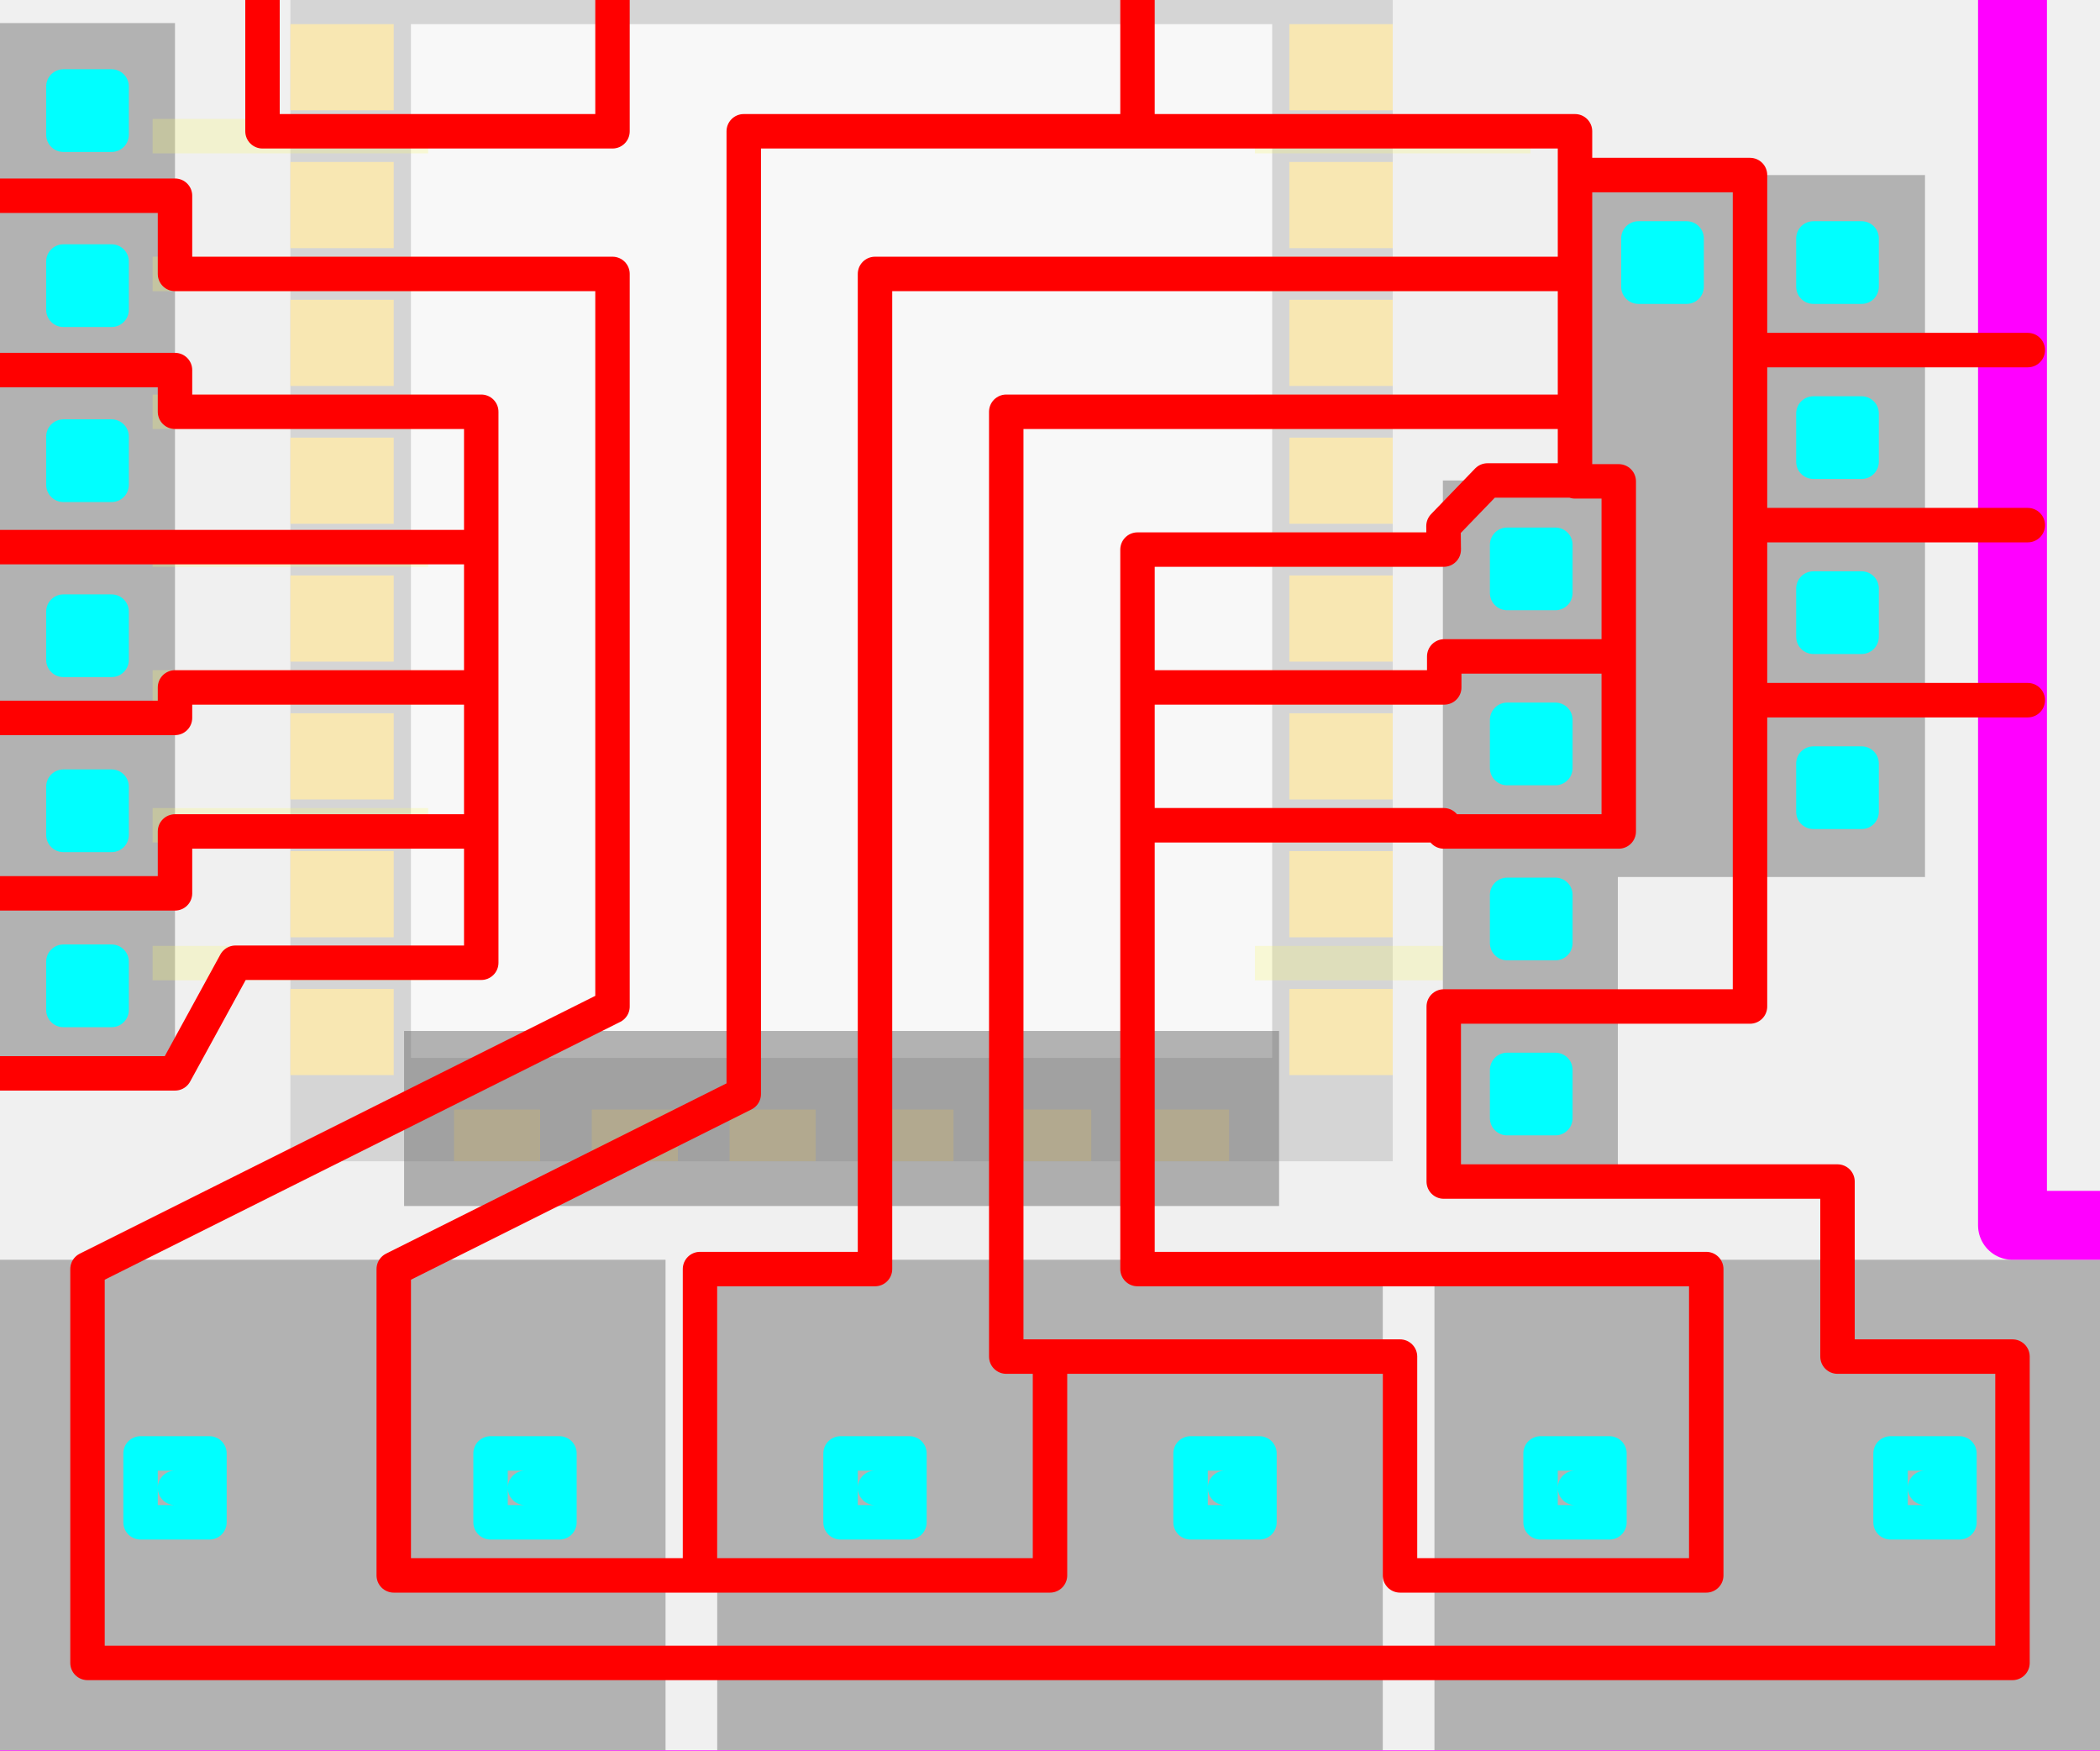
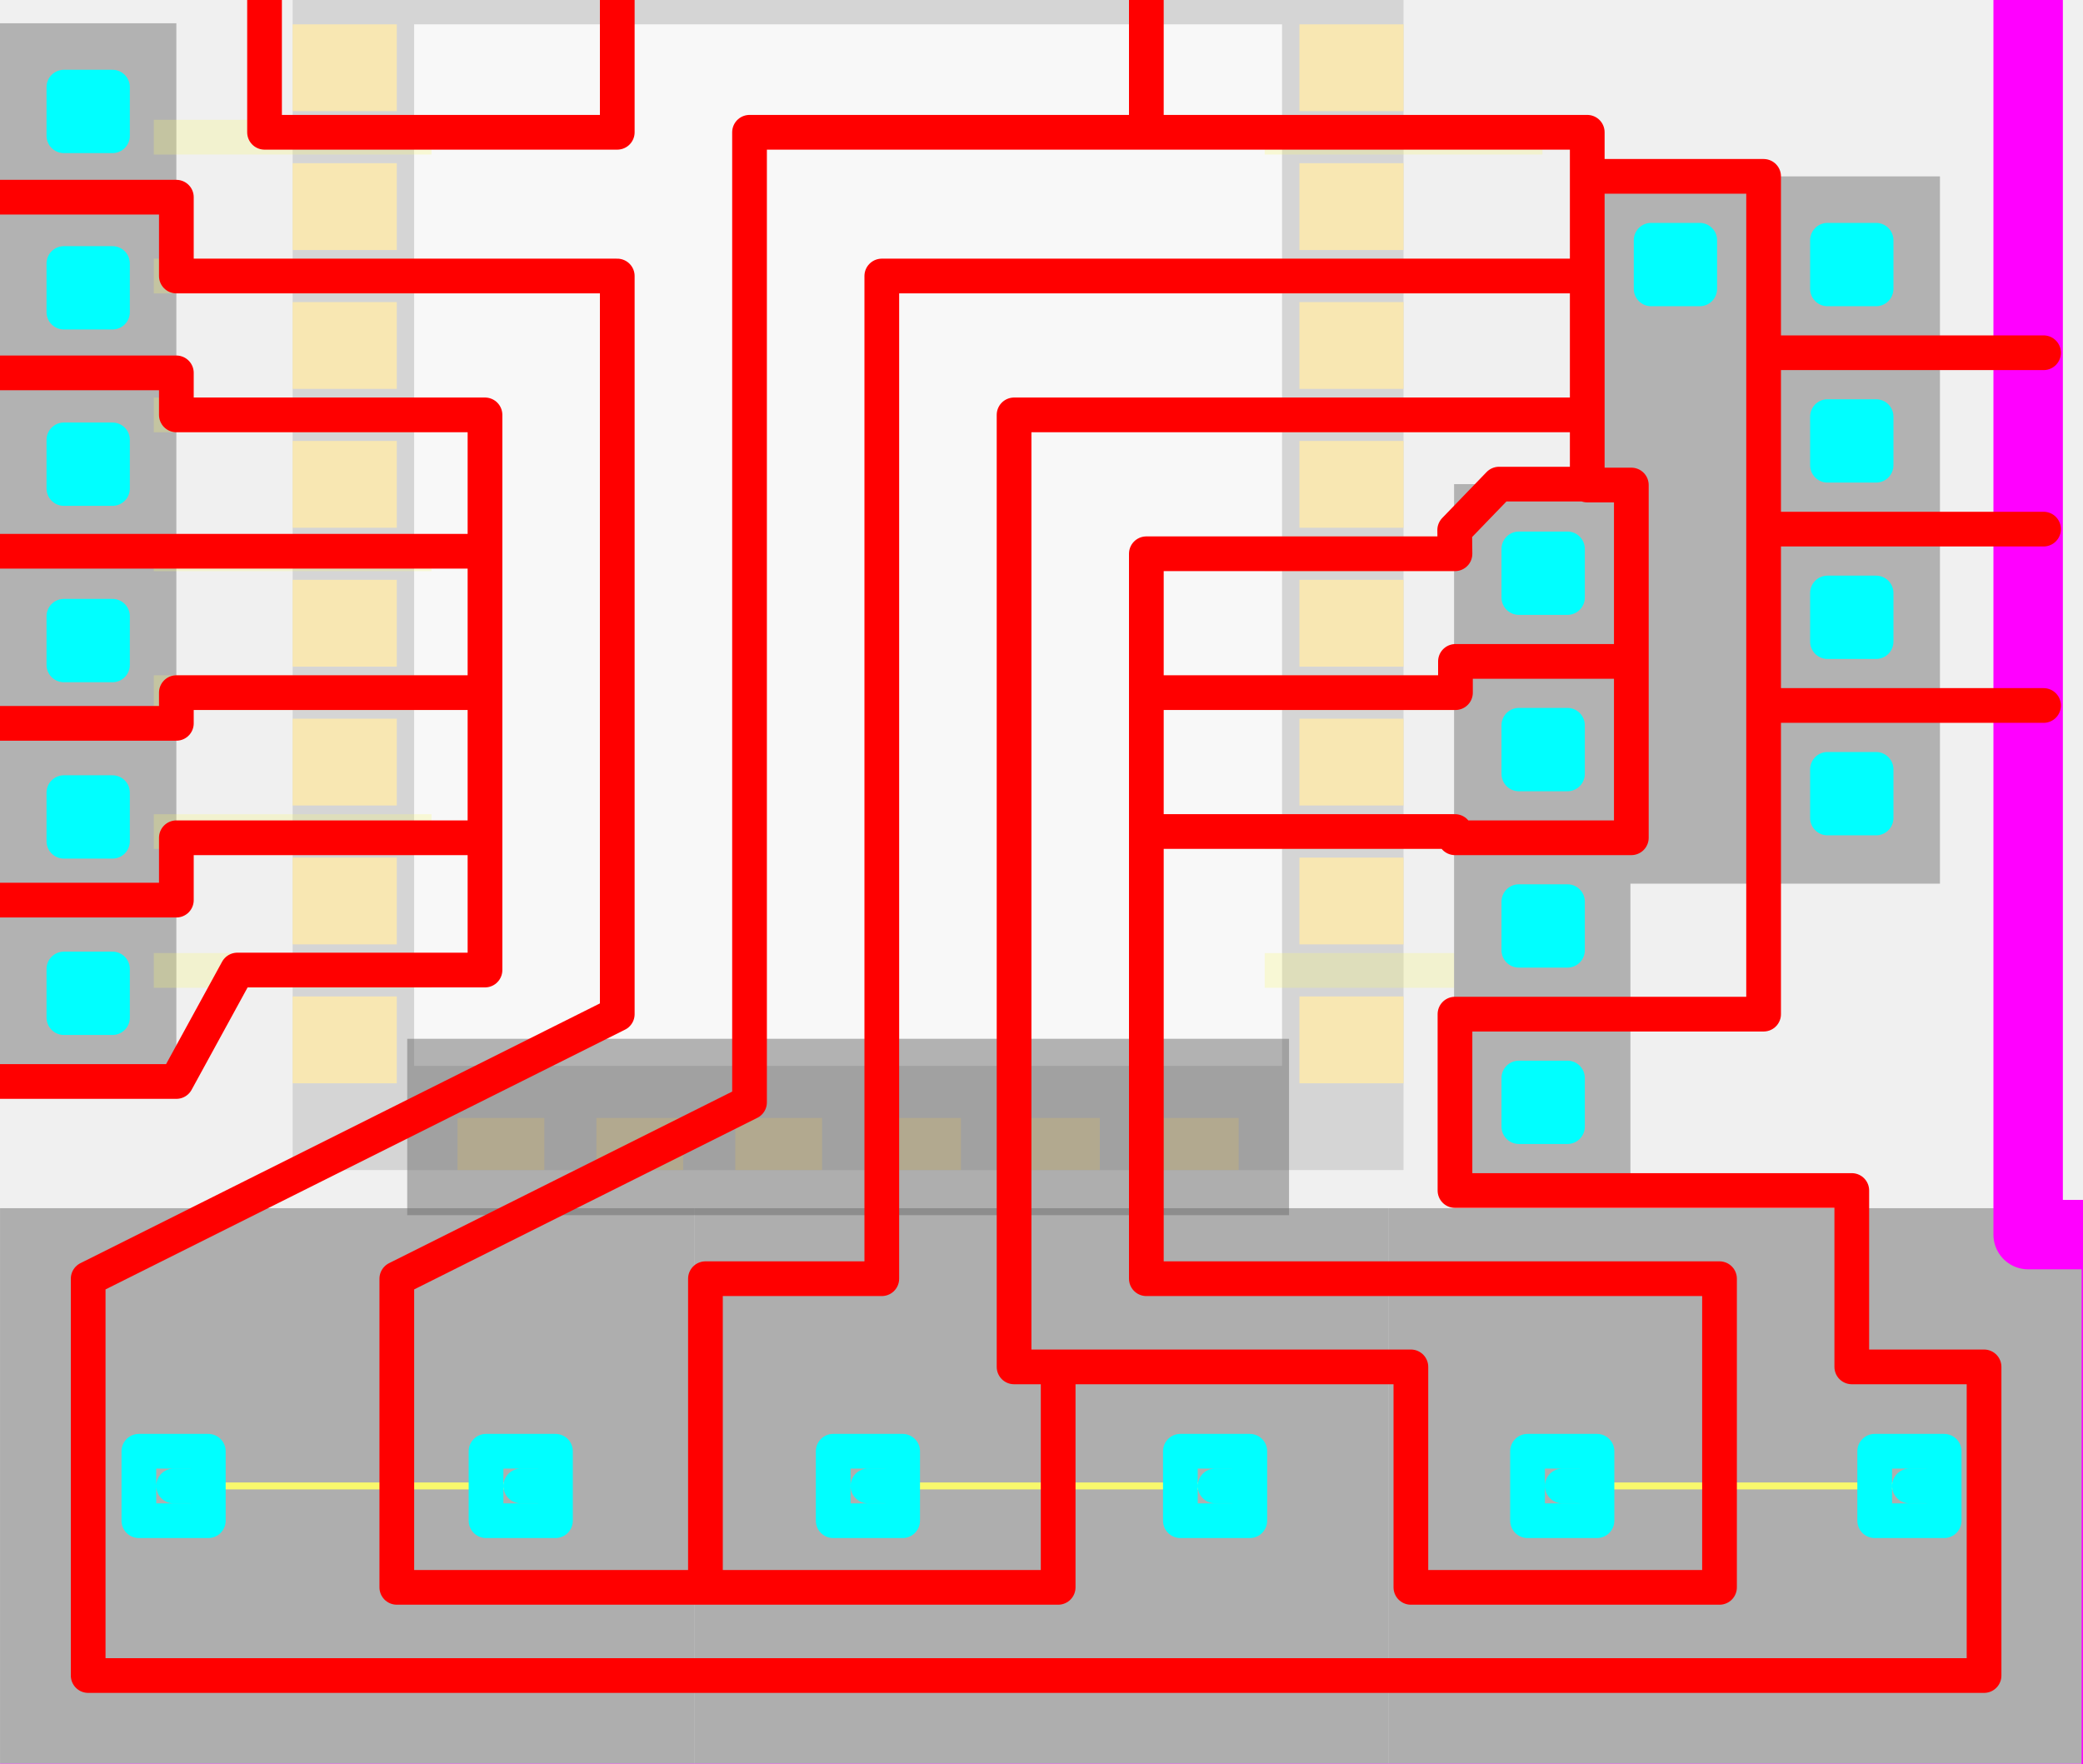
- <svg xmlns="http://www.w3.org/2000/svg" width="1.2in" height="1in" viewBox="0 0 30.48 25.4" version="1.1" id="svg926">
+ <svg xmlns="http://www.w3.org/2000/svg" width="30mm" height="25.4mm" viewBox="0 0 30 25.4" version="1.1" id="svg926">
  <defs id="defs920" />
  <g id="layer6" style="display:inline;opacity:0.548" transform="translate(-1.81,1.854988)">
-     <rect style="display:inline;opacity:1;fill:#808080;fill-opacity:1;fill-rule:evenodd;stroke:none;stroke-width:0.1;stroke-linecap:round;stroke-linejoin:bevel;stroke-miterlimit:4;stroke-dasharray:none;stroke-dashoffset:0;stroke-opacity:1" id="rect1431" width="7.12" height="9.66" x="-23.545" y="22.63" transform="rotate(-90)" />
    <rect style="display:inline;opacity:1;fill:#808080;fill-opacity:1;fill-rule:evenodd;stroke:none;stroke-width:0.1;stroke-linecap:round;stroke-linejoin:bevel;stroke-miterlimit:4;stroke-dasharray:none;stroke-dashoffset:0;stroke-opacity:1" id="rect1436" width="2.54" height="15.24" x="1.81" y="-1.52" />
    <g id="g951" transform="translate(-9.910001,3.039959)">
      <g id="layer1-93" transform="translate(-6.006411,-101.1035)">
        <rect style="opacity:1;fill:#c0c0c0;fill-opacity:1;fill-rule:evenodd;stroke:none;stroke-width:0.117;stroke-linecap:round;stroke-linejoin:round;stroke-miterlimit:4;stroke-dasharray:none;stroke-dashoffset:0;stroke-opacity:1" id="rect817" width="16" height="24" x="21.941" y="89.059" />
        <rect style="opacity:1;fill:#ffffff;fill-opacity:1;fill-rule:evenodd;stroke:none;stroke-width:0.102;stroke-linecap:round;stroke-linejoin:round;stroke-miterlimit:4;stroke-dasharray:none;stroke-dashoffset:0;stroke-opacity:1" id="rect819" width="12.5" height="15" x="23.691" y="96.559" />
        <rect style="opacity:1;fill:#808080;fill-opacity:1;fill-rule:evenodd;stroke:none;stroke-width:0.1;stroke-linecap:round;stroke-linejoin:round;stroke-miterlimit:4;stroke-dasharray:none;stroke-dashoffset:0;stroke-opacity:1" id="rect821" width="16" height="5" x="21.941" y="89.059" />
        <text xml:space="preserve" style="font-style:normal;font-variant:normal;font-weight:normal;font-stretch:normal;font-size:4.233px;line-height:125%;font-family:Raleway;-inkscape-font-specification:'Raleway, Normal';font-variant-ligatures:normal;font-variant-caps:normal;font-variant-numeric:normal;font-feature-settings:normal;text-align:start;letter-spacing:0px;word-spacing:0px;writing-mode:lr-tb;text-anchor:start;fill:#000000;fill-opacity:1;stroke:none;stroke-width:0.265px;stroke-linecap:butt;stroke-linejoin:miter;stroke-opacity:1" x="21.964" y="93.01" id="text825">
          <tspan id="tspan823" x="21.964" y="93.01" style="stroke-width:0.265px">ESP-12F</tspan>
        </text>
        <g id="g953" transform="translate(-2,-1.4530335e-6)">
          <rect transform="scale(1,-1)" y="-111.809" x="23.941" height="1.25" width="1.5" id="rect830" style="opacity:1;fill:#ffe080;fill-opacity:1;fill-rule:evenodd;stroke:none;stroke-width:0.062;stroke-linecap:round;stroke-linejoin:round;stroke-miterlimit:4;stroke-dasharray:none;stroke-dashoffset:0;stroke-opacity:1" />
          <rect style="opacity:1;fill:#ffe080;fill-opacity:1;fill-rule:evenodd;stroke:none;stroke-width:0.062;stroke-linecap:round;stroke-linejoin:round;stroke-miterlimit:4;stroke-dasharray:none;stroke-dashoffset:0;stroke-opacity:1" id="rect832" width="1.5" height="1.25" x="23.941" y="-109.809" transform="scale(1,-1)" />
          <rect style="opacity:1;fill:#ffe080;fill-opacity:1;fill-rule:evenodd;stroke:none;stroke-width:0.062;stroke-linecap:round;stroke-linejoin:round;stroke-miterlimit:4;stroke-dasharray:none;stroke-dashoffset:0;stroke-opacity:1" id="rect834" width="1.5" height="1.25" x="23.941" y="-107.809" transform="scale(1,-1)" />
          <rect transform="scale(1,-1)" y="-105.809" x="23.941" height="1.25" width="1.5" id="rect836" style="opacity:1;fill:#ffe080;fill-opacity:1;fill-rule:evenodd;stroke:none;stroke-width:0.062;stroke-linecap:round;stroke-linejoin:round;stroke-miterlimit:4;stroke-dasharray:none;stroke-dashoffset:0;stroke-opacity:1" />
          <rect style="opacity:1;fill:#ffe080;fill-opacity:1;fill-rule:evenodd;stroke:none;stroke-width:0.062;stroke-linecap:round;stroke-linejoin:round;stroke-miterlimit:4;stroke-dasharray:none;stroke-dashoffset:0;stroke-opacity:1" id="rect838" width="1.5" height="1.25" x="23.941" y="-103.809" transform="scale(1,-1)" />
          <rect transform="scale(1,-1)" y="-101.809" x="23.941" height="1.25" width="1.5" id="rect840" style="opacity:1;fill:#ffe080;fill-opacity:1;fill-rule:evenodd;stroke:none;stroke-width:0.062;stroke-linecap:round;stroke-linejoin:round;stroke-miterlimit:4;stroke-dasharray:none;stroke-dashoffset:0;stroke-opacity:1" />
          <rect transform="scale(1,-1)" y="-99.809" x="23.941" height="1.25" width="1.5" id="rect842" style="opacity:1;fill:#ffe080;fill-opacity:1;fill-rule:evenodd;stroke:none;stroke-width:0.062;stroke-linecap:round;stroke-linejoin:round;stroke-miterlimit:4;stroke-dasharray:none;stroke-dashoffset:0;stroke-opacity:1" />
          <rect style="opacity:1;fill:#ffe080;fill-opacity:1;fill-rule:evenodd;stroke:none;stroke-width:0.062;stroke-linecap:round;stroke-linejoin:round;stroke-miterlimit:4;stroke-dasharray:none;stroke-dashoffset:0;stroke-opacity:1" id="rect844" width="1.5" height="1.25" x="23.941" y="-97.809" transform="scale(1,-1)" />
        </g>
        <g id="g963" transform="translate(-2,-1.4530335e-6)">
          <rect style="opacity:1;fill:#ffe080;fill-opacity:1;fill-rule:evenodd;stroke:none;stroke-width:0.062;stroke-linecap:round;stroke-linejoin:round;stroke-miterlimit:4;stroke-dasharray:none;stroke-dashoffset:0;stroke-opacity:1" id="rect846" width="1.5" height="1.25" x="38.441" y="-111.809" transform="scale(1,-1)" />
          <rect transform="scale(1,-1)" y="-109.809" x="38.441" height="1.25" width="1.5" id="rect848" style="opacity:1;fill:#ffe080;fill-opacity:1;fill-rule:evenodd;stroke:none;stroke-width:0.062;stroke-linecap:round;stroke-linejoin:round;stroke-miterlimit:4;stroke-dasharray:none;stroke-dashoffset:0;stroke-opacity:1" />
          <rect transform="scale(1,-1)" y="-107.809" x="38.441" height="1.25" width="1.5" id="rect850" style="opacity:1;fill:#ffe080;fill-opacity:1;fill-rule:evenodd;stroke:none;stroke-width:0.062;stroke-linecap:round;stroke-linejoin:round;stroke-miterlimit:4;stroke-dasharray:none;stroke-dashoffset:0;stroke-opacity:1" />
          <rect style="opacity:1;fill:#ffe080;fill-opacity:1;fill-rule:evenodd;stroke:none;stroke-width:0.062;stroke-linecap:round;stroke-linejoin:round;stroke-miterlimit:4;stroke-dasharray:none;stroke-dashoffset:0;stroke-opacity:1" id="rect852" width="1.5" height="1.25" x="38.441" y="-105.809" transform="scale(1,-1)" />
          <rect transform="scale(1,-1)" y="-103.809" x="38.441" height="1.25" width="1.5" id="rect854" style="opacity:1;fill:#ffe080;fill-opacity:1;fill-rule:evenodd;stroke:none;stroke-width:0.062;stroke-linecap:round;stroke-linejoin:round;stroke-miterlimit:4;stroke-dasharray:none;stroke-dashoffset:0;stroke-opacity:1" />
          <rect style="opacity:1;fill:#ffe080;fill-opacity:1;fill-rule:evenodd;stroke:none;stroke-width:0.062;stroke-linecap:round;stroke-linejoin:round;stroke-miterlimit:4;stroke-dasharray:none;stroke-dashoffset:0;stroke-opacity:1" id="rect856" width="1.5" height="1.25" x="38.441" y="-101.809" transform="scale(1,-1)" />
          <rect style="opacity:1;fill:#ffe080;fill-opacity:1;fill-rule:evenodd;stroke:none;stroke-width:0.062;stroke-linecap:round;stroke-linejoin:round;stroke-miterlimit:4;stroke-dasharray:none;stroke-dashoffset:0;stroke-opacity:1" id="rect858" width="1.5" height="1.25" x="38.441" y="-99.809" transform="scale(1,-1)" />
          <rect transform="scale(1,-1)" y="-97.809" x="38.441" height="1.25" width="1.5" id="rect860" style="opacity:1;fill:#ffe080;fill-opacity:1;fill-rule:evenodd;stroke:none;stroke-width:0.062;stroke-linecap:round;stroke-linejoin:round;stroke-miterlimit:4;stroke-dasharray:none;stroke-dashoffset:0;stroke-opacity:1" />
        </g>
        <rect style="opacity:1;fill:#8080ff;fill-opacity:1;fill-rule:evenodd;stroke:none;stroke-width:0.1;stroke-linecap:round;stroke-linejoin:round;stroke-miterlimit:4;stroke-dasharray:none;stroke-dashoffset:0;stroke-opacity:1" id="rect862" width="2" height="1" x="34.941" y="95.059" />
        <g id="g997" transform="translate(-2,-1.4530335e-6)">
          <rect transform="scale(1,-1)" y="-113.059" x="26.316" height="0.75" width="1.25" id="rect869" style="opacity:1;fill:#ffe080;fill-opacity:1;fill-rule:evenodd;stroke:none;stroke-width:0.062;stroke-linecap:round;stroke-linejoin:round;stroke-miterlimit:4;stroke-dasharray:none;stroke-dashoffset:0;stroke-opacity:1" />
          <rect style="opacity:1;fill:#ffe080;fill-opacity:1;fill-rule:evenodd;stroke:none;stroke-width:0.062;stroke-linecap:round;stroke-linejoin:round;stroke-miterlimit:4;stroke-dasharray:none;stroke-dashoffset:0;stroke-opacity:1" id="rect871" width="1.25" height="0.75" x="28.316" y="-113.059" transform="scale(1,-1)" />
          <rect transform="scale(1,-1)" y="-113.059" x="30.316" height="0.75" width="1.25" id="rect873" style="opacity:1;fill:#ffe080;fill-opacity:1;fill-rule:evenodd;stroke:none;stroke-width:0.062;stroke-linecap:round;stroke-linejoin:round;stroke-miterlimit:4;stroke-dasharray:none;stroke-dashoffset:0;stroke-opacity:1" />
          <rect style="opacity:1;fill:#ffe080;fill-opacity:1;fill-rule:evenodd;stroke:none;stroke-width:0.062;stroke-linecap:round;stroke-linejoin:round;stroke-miterlimit:4;stroke-dasharray:none;stroke-dashoffset:0;stroke-opacity:1" id="rect875" width="1.25" height="0.75" x="32.316" y="-113.059" transform="scale(1,-1)" />
          <rect transform="scale(1,-1)" y="-113.059" x="34.316" height="0.75" width="1.25" id="rect877" style="opacity:1;fill:#ffe080;fill-opacity:1;fill-rule:evenodd;stroke:none;stroke-width:0.062;stroke-linecap:round;stroke-linejoin:round;stroke-miterlimit:4;stroke-dasharray:none;stroke-dashoffset:0;stroke-opacity:1" />
          <rect style="opacity:1;fill:#ffe080;fill-opacity:1;fill-rule:evenodd;stroke:none;stroke-width:0.062;stroke-linecap:round;stroke-linejoin:round;stroke-miterlimit:4;stroke-dasharray:none;stroke-dashoffset:0;stroke-opacity:1" id="rect879" width="1.25" height="0.75" x="36.316" y="-113.059" transform="scale(1,-1)" />
        </g>
        <g id="g1225">
          <path id="path871" d="m 19.941,98.184 h 2.75 1.25" style="opacity:1;fill:none;fill-opacity:1;fill-rule:evenodd;stroke:#ffff00;stroke-width:0.5;stroke-linecap:butt;stroke-linejoin:round;stroke-miterlimit:4;stroke-dasharray:none;stroke-dashoffset:0;stroke-opacity:0.251" />
          <path id="path873" d="m 19.941,100.184 h 2.75 1.25" style="opacity:1;fill:none;fill-opacity:1;fill-rule:evenodd;stroke:#ffff00;stroke-width:0.5;stroke-linecap:butt;stroke-linejoin:round;stroke-miterlimit:4;stroke-dasharray:none;stroke-dashoffset:0;stroke-opacity:0.251" />
          <path style="opacity:1;fill:none;fill-opacity:1;fill-rule:evenodd;stroke:#ffff00;stroke-width:0.5;stroke-linecap:butt;stroke-linejoin:round;stroke-miterlimit:4;stroke-dasharray:none;stroke-dashoffset:0;stroke-opacity:0.251" d="m 19.941,102.184 h 2.75 1.25" id="path875" />
          <path id="path877" d="m 19.941,104.184 h 2.75 1.25" style="opacity:1;fill:none;fill-opacity:1;fill-rule:evenodd;stroke:#ffff00;stroke-width:0.5;stroke-linecap:butt;stroke-linejoin:round;stroke-miterlimit:4;stroke-dasharray:none;stroke-dashoffset:0;stroke-opacity:0.251" />
          <path style="opacity:1;fill:none;fill-opacity:1;fill-rule:evenodd;stroke:#ffff00;stroke-width:0.5;stroke-linecap:butt;stroke-linejoin:round;stroke-miterlimit:4;stroke-dasharray:none;stroke-dashoffset:0;stroke-opacity:0.251" d="m 19.941,106.184 h 2.75 1.25" id="path879" />
          <path style="opacity:1;fill:none;fill-opacity:1;fill-rule:evenodd;stroke:#ffff00;stroke-width:0.5;stroke-linecap:butt;stroke-linejoin:round;stroke-miterlimit:4;stroke-dasharray:none;stroke-dashoffset:0;stroke-opacity:0.251" d="m 19.941,108.184 h 2.75 1.25" id="path881" />
          <path id="path883" d="m 19.941,110.184 h 2.75 1.25" style="opacity:1;fill:none;fill-opacity:1;fill-rule:evenodd;stroke:#ffff00;stroke-width:0.5;stroke-linecap:butt;stroke-linejoin:round;stroke-miterlimit:4;stroke-dasharray:none;stroke-dashoffset:0;stroke-opacity:0.251" />
          <path style="opacity:1;fill:none;fill-opacity:1;fill-rule:evenodd;stroke:#ffff00;stroke-width:0.5;stroke-linecap:butt;stroke-linejoin:round;stroke-miterlimit:4;stroke-dasharray:none;stroke-dashoffset:0;stroke-opacity:0.251" d="m 35.941,98.184 h 2.75 1.25" id="path904" />
          <path style="opacity:1;fill:none;fill-opacity:1;fill-rule:evenodd;stroke:#ffff00;stroke-width:0.5;stroke-linecap:butt;stroke-linejoin:round;stroke-miterlimit:4;stroke-dasharray:none;stroke-dashoffset:0;stroke-opacity:0.251" d="m 35.941,100.184 h 2.75 1.25" id="path906" />
          <path id="path908" d="m 35.941,102.184 h 2.75 1.25" style="opacity:1;fill:none;fill-opacity:1;fill-rule:evenodd;stroke:#ffff00;stroke-width:0.5;stroke-linecap:butt;stroke-linejoin:round;stroke-miterlimit:4;stroke-dasharray:none;stroke-dashoffset:0;stroke-opacity:0.251" />
          <path style="opacity:1;fill:none;fill-opacity:1;fill-rule:evenodd;stroke:#ffff00;stroke-width:0.5;stroke-linecap:butt;stroke-linejoin:round;stroke-miterlimit:4;stroke-dasharray:none;stroke-dashoffset:0;stroke-opacity:0.251" d="m 35.941,104.184 h 2.75 1.25" id="path910" />
          <path id="path912" d="m 35.941,106.184 h 2.75 1.25" style="opacity:1;fill:none;fill-opacity:1;fill-rule:evenodd;stroke:#ffff00;stroke-width:0.5;stroke-linecap:butt;stroke-linejoin:round;stroke-miterlimit:4;stroke-dasharray:none;stroke-dashoffset:0;stroke-opacity:0.251" />
          <path id="path914" d="m 35.941,108.184 h 2.75 1.25" style="opacity:1;fill:none;fill-opacity:1;fill-rule:evenodd;stroke:#ffff00;stroke-width:0.5;stroke-linecap:butt;stroke-linejoin:round;stroke-miterlimit:4;stroke-dasharray:none;stroke-dashoffset:0;stroke-opacity:0.251" />
          <path style="opacity:1;fill:none;fill-opacity:1;fill-rule:evenodd;stroke:#ffff00;stroke-width:0.5;stroke-linecap:butt;stroke-linejoin:round;stroke-miterlimit:4;stroke-dasharray:none;stroke-dashoffset:0;stroke-opacity:0.251" d="m 35.941,110.184 h 2.75 1.25" id="path916" />
        </g>
      </g>
      <rect y="10.065" x="17.585" height="2.54" width="12.7" id="rect917" style="opacity:1;fill:#000000;fill-opacity:0.502;fill-rule:evenodd;stroke:none;stroke-width:0.5;stroke-linecap:round;stroke-linejoin:bevel;stroke-miterlimit:4;stroke-dasharray:none;stroke-dashoffset:0;stroke-opacity:1" />
    </g>
-     <rect y="12.22" x="-23.545" height="9.66" width="7.12" id="rect904" style="display:inline;opacity:1;fill:#808080;fill-opacity:1;fill-rule:evenodd;stroke:none;stroke-width:0.1;stroke-linecap:round;stroke-linejoin:bevel;stroke-miterlimit:4;stroke-dasharray:none;stroke-dashoffset:0;stroke-opacity:1" transform="rotate(-90)" />
-     <rect style="display:inline;opacity:1;fill:#808080;fill-opacity:1;fill-rule:evenodd;stroke:none;stroke-width:0.1;stroke-linecap:round;stroke-linejoin:bevel;stroke-miterlimit:4;stroke-dasharray:none;stroke-dashoffset:0;stroke-opacity:1" id="rect918" width="7.12" height="9.66" x="-23.545" y="1.81" transform="rotate(-90)" />
    <rect y="5.117" x="22.752" height="10.186" width="2.54" id="rect926" style="display:inline;opacity:1;fill:#808080;fill-opacity:1;fill-rule:evenodd;stroke:none;stroke-width:0.1;stroke-linecap:round;stroke-linejoin:bevel;stroke-miterlimit:4;stroke-dasharray:none;stroke-dashoffset:0;stroke-opacity:1" />
    <rect style="display:inline;opacity:1;fill:#808080;fill-opacity:1;fill-rule:evenodd;stroke:none;stroke-width:0.1;stroke-linecap:round;stroke-linejoin:bevel;stroke-miterlimit:4;stroke-dasharray:none;stroke-dashoffset:0;stroke-opacity:1" id="rect943" width="4.925" height="10.186" x="24.825" y="0.685" />
+     <g style="display:inline" transform="translate(-4.466633,-123.7503)" id="layer1">
+       <rect y="139.295" x="26.277" height="8" width="10" id="rect817-9" style="opacity:1;fill:#000000;fill-opacity:0.502;fill-rule:evenodd;stroke:none;stroke-width:0.5;stroke-linecap:round;stroke-linejoin:round;stroke-miterlimit:4;stroke-dasharray:none;stroke-dashoffset:0;stroke-opacity:1" />
+       <path id="path818" d="m 28.777,143.295 h 5" style="opacity:1;fill:none;fill-opacity:0.502;fill-rule:evenodd;stroke:#ffff00;stroke-width:0.1;stroke-linecap:round;stroke-linejoin:round;stroke-miterlimit:4;stroke-dasharray:none;stroke-dashoffset:0;stroke-opacity:1" />
+     </g>
+     <g style="display:inline" id="g966" transform="translate(-14.46663,-123.7503)">
+       <rect style="opacity:1;fill:#000000;fill-opacity:0.502;fill-rule:evenodd;stroke:none;stroke-width:0.5;stroke-linecap:round;stroke-linejoin:round;stroke-miterlimit:4;stroke-dasharray:none;stroke-dashoffset:0;stroke-opacity:1" id="rect962" width="10" height="8" x="26.277" y="139.295" />
+       <path style="opacity:1;fill:none;fill-opacity:0.502;fill-rule:evenodd;stroke:#ffff00;stroke-width:0.1;stroke-linecap:round;stroke-linejoin:round;stroke-miterlimit:4;stroke-dasharray:none;stroke-dashoffset:0;stroke-opacity:1" d="m 28.777,143.295 h 5" id="path964" />
+     </g>
+     <g style="display:inline" id="g978" transform="translate(-24.46663,-123.7503)">
+       <rect style="opacity:1;fill:#000000;fill-opacity:0.502;fill-rule:evenodd;stroke:none;stroke-width:0.5;stroke-linecap:round;stroke-linejoin:round;stroke-miterlimit:4;stroke-dasharray:none;stroke-dashoffset:0;stroke-opacity:1" id="rect974" width="10" height="8" x="26.277" y="139.295" />
+       <path style="opacity:1;fill:none;fill-opacity:0.502;fill-rule:evenodd;stroke:#ffff00;stroke-width:0.1;stroke-linecap:round;stroke-linejoin:round;stroke-miterlimit:4;stroke-dasharray:none;stroke-dashoffset:0;stroke-opacity:1" d="m 28.777,143.295 h 5" id="path976" />
+     </g>
  </g>
  <g id="layer3" style="display:inline" transform="translate(-1.81,1.854988)">
-     <path style="opacity:1;fill:none;fill-opacity:1;fill-rule:evenodd;stroke:#ff00ff;stroke-width:1;stroke-linecap:round;stroke-linejoin:round;stroke-miterlimit:4;stroke-dasharray:none;stroke-dashoffset:0;stroke-opacity:1" d="M 1.31,-2.355 H 31.02 V 15.925 H 32.79 v 8.12 H 1.31 Z" id="rect924" />
+     <path style="opacity:1;fill:none;fill-opacity:1;fill-rule:evenodd;stroke:#ff00ff;stroke-width:1;stroke-linecap:round;stroke-linejoin:round;stroke-miterlimit:4;stroke-dasharray:none;stroke-dashoffset:0;stroke-opacity:1" d="M 1.31,-2.355 H 31.02 V 15.925 l 1.27,0 0,8.12 H 1.31 Z" id="rect924" />
  </g>
  <g id="layer7" style="display:inline" transform="translate(-1.81,1.854988)">
-     <path id="path917" style="opacity:1;fill:none;fill-opacity:1;fill-rule:evenodd;stroke:#ff0000;stroke-width:0.5;stroke-linecap:round;stroke-linejoin:round;stroke-miterlimit:4;stroke-dasharray:none;stroke-dashoffset:0;stroke-opacity:1" d="m 24.67,5.13 h 0.635 V 8.12 M 18.32,0.05 V -2.49 m 6.35,6.61 H 16.415 V 17.83 H 17.05 M 24.67,2.12 H 14.51 V 16.56 h -2.54 v 4.445 h 5.08 v -3.175 m 10.16,-14.605 4.032,2e-7 m 0,2.54 -4.032,-2e-7 m 4.032,2.54 -4.032,-2e-7 M 10.7,-2.49 V 0.05 H 5.62 l 2e-7,-2.54 m -4.445,13.598 3.175,-10e-7 5.8e-6,-0.898 4.445,3e-6 m -7.62,-1.648 3.175,-10e-8 5.8e-6,-0.442 h 4.445 m -7.62,-2.036 3.175,2e-7 4.445,2e-7 M 1.175,3.515 h 3.175 l 5.8e-6,0.605 H 8.795 V 12.115 H 5.228 L 4.35,13.72 H 1.175 M 11.97,21.005 H 7.525 v -4.445 l 5.08,-2.54 V 0.05 l 12.065,-1.2e-7 V 5.117 H 23.4 L 22.761,5.779 22.765,6.12 H 18.32 V 16.56 h 8.255 v 4.445 H 22.13 v -3.175 h -5.08 m 7.62,-17.145 2.54,-2.8e-7 V 12.75 h -4.445 v 2.54 h 5.715 v 2.54 h 2.54 v 4.445 H 3.08 v -5.715 L 10.7,12.75 V 2.12 H 4.35 l -5.8e-6,-1.135 H 1.175 M 18.32,8.12 h 4.452 V 7.67 H 25.305 v 2.54 h -2.54 v -0.09 H 18.32" />
+     <path id="path917" style="opacity:1;fill:none;fill-opacity:1;fill-rule:evenodd;stroke:#ff0000;stroke-width:0.5;stroke-linecap:round;stroke-linejoin:round;stroke-miterlimit:4;stroke-dasharray:none;stroke-dashoffset:0;stroke-opacity:1" d="m 24.67,5.13 h 0.635 V 8.12 M 18.32,0.05 V -2.49 m 6.35,6.61 H 16.415 V 17.83 H 17.05 M 24.67,2.12 H 14.51 V 16.56 h -2.54 v 4.445 h 5.08 v -3.175 m 10.16,-14.605 4.032,2e-7 m 0,2.54 -4.032,-2e-7 m 4.032,2.54 -4.032,-2e-7 M 10.7,-2.49 V 0.05 H 5.62 l 2e-7,-2.54 m -4.445,13.598 3.175,-10e-7 5.8e-6,-0.898 4.445,3e-6 m -7.62,-1.648 3.175,-10e-8 5.8e-6,-0.442 h 4.445 m -7.62,-2.036 3.175,2e-7 4.445,2e-7 M 1.175,3.515 h 3.175 l 5.8e-6,0.605 H 8.795 V 12.115 H 5.228 L 4.35,13.72 H 1.175 M 11.97,21.005 H 7.525 v -4.445 l 5.08,-2.54 V 0.05 l 12.065,-1.2e-7 V 5.117 H 23.4 L 22.761,5.779 22.765,6.12 H 18.32 V 16.56 h 8.255 v 4.445 H 22.13 v -3.175 h -5.08 m 7.62,-17.145 2.54,-2.8e-7 V 12.75 h -4.445 v 2.54 h 5.715 v 2.54 h 1.905 v 4.445 H 3.08 v -5.715 L 10.7,12.75 V 2.12 H 4.35 l -5.8e-6,-1.135 H 1.175 M 18.32,8.12 h 4.452 V 7.67 H 25.305 v 2.54 h -2.54 v -0.09 H 18.32" />
  </g>
  <g id="layer4" style="display:inline" transform="translate(-1.81,1.854988)">
    <g id="g940" transform="translate(3.405002,-9.134995)" style="stroke:#00ffff;stroke-opacity:1" />
    <g id="g1229" transform="rotate(-180,36.2725,8.835006)" style="stroke:#00ffff;stroke-opacity:1" />
    <g id="g942" transform="rotate(-90,11.72751,4.247507)" style="stroke:#00ffff;stroke-opacity:1" />
    <g transform="rotate(-180,31.22625,8.835006)" id="g915" style="stroke:#00ffff;stroke-opacity:1" />
    <g id="g924" transform="rotate(-180,26.18,8.835006)" style="stroke:#00ffff;stroke-opacity:1" />
    <g transform="translate(19.24001,1.37501)" id="g941" style="stroke:#00ffff;stroke-opacity:1" />
    <g id="g925" style="stroke:#00ffff;stroke-opacity:1">
      <g transform="rotate(-90,22.0375,-8.9375)" id="g954" style="stroke:#00ffff;stroke-opacity:1" />
      <g id="g964" transform="rotate(-90,23.3075,-10.2075)" style="stroke:#00ffff;stroke-opacity:1" />
    </g>
    <g id="g1033" transform="translate(-0.2700745,-0.1467824)" style="stroke:#00ffff;stroke-opacity:1" />
    <path style="opacity:1;fill:none;fill-opacity:1;fill-rule:evenodd;stroke:#00ffff;stroke-width:0.5;stroke-linecap:round;stroke-linejoin:round;stroke-miterlimit:4;stroke-dasharray:none;stroke-dashoffset:0;stroke-opacity:1" d="m 28.48,9.575 v 0.35 h 0.35 v -0.7 h -0.7 v 0.7 h 0.35" id="path1025" />
    <path style="opacity:1;fill:none;fill-opacity:1;fill-rule:evenodd;stroke:#00ffff;stroke-width:0.5;stroke-linecap:round;stroke-linejoin:round;stroke-miterlimit:4;stroke-dasharray:none;stroke-dashoffset:0;stroke-opacity:1" d="m 28.48,1.955 v 0.35 h 0.35 v -0.7 h -0.7 v 0.7 h 0.35" id="path1023" />
    <path style="opacity:1;fill:none;fill-opacity:1;fill-rule:evenodd;stroke:#00ffff;stroke-width:0.5;stroke-linecap:round;stroke-linejoin:round;stroke-miterlimit:4;stroke-dasharray:none;stroke-dashoffset:0;stroke-opacity:1" d="m 28.48,4.495 v 0.35 h 0.35 v -0.7 h -0.7 v 0.7 h 0.35" id="path1021" />
    <path style="opacity:1;fill:none;fill-opacity:1;fill-rule:evenodd;stroke:#00ffff;stroke-width:0.5;stroke-linecap:round;stroke-linejoin:round;stroke-miterlimit:4;stroke-dasharray:none;stroke-dashoffset:0;stroke-opacity:1" d="m 28.48,7.035 v 0.35 h 0.35 v -0.7 h -0.7 v 0.7 h 0.35" id="path1019" />
    <path style="opacity:1;fill:none;fill-opacity:1;fill-rule:evenodd;stroke:#00ffff;stroke-width:0.5;stroke-linecap:round;stroke-linejoin:round;stroke-miterlimit:4;stroke-dasharray:none;stroke-dashoffset:0;stroke-opacity:1" d="m 25.94,1.955 v 0.35 h 0.35 v -0.7 h -0.7 v 0.7 h 0.35" id="path1015" />
    <g id="g908" transform="rotate(-90,23.7175,13.70251)">
      <path id="path1009" d="m 23.4,14.02 h -0.35 v 0.35 h 0.7 v -0.7 h -0.7 v 0.35" style="opacity:1;fill:none;fill-opacity:1;fill-rule:evenodd;stroke:#00ffff;stroke-width:0.5;stroke-linecap:round;stroke-linejoin:round;stroke-miterlimit:4;stroke-dasharray:none;stroke-dashoffset:0;stroke-opacity:1" />
      <path id="path1007" d="m 31.02,14.02 h -0.35 v 0.35 h 0.7 v -0.7 h -0.7 v 0.35" style="opacity:1;fill:none;fill-opacity:1;fill-rule:evenodd;stroke:#00ffff;stroke-width:0.5;stroke-linecap:round;stroke-linejoin:round;stroke-miterlimit:4;stroke-dasharray:none;stroke-dashoffset:0;stroke-opacity:1" />
      <path id="path1005" d="m 28.48,14.02 h -0.35 v 0.35 h 0.7 v -0.7 h -0.7 v 0.35" style="opacity:1;fill:none;fill-opacity:1;fill-rule:evenodd;stroke:#00ffff;stroke-width:0.5;stroke-linecap:round;stroke-linejoin:round;stroke-miterlimit:4;stroke-dasharray:none;stroke-dashoffset:0;stroke-opacity:1" />
      <path id="path1003" d="m 25.94,14.02 h -0.35 v 0.35 h 0.7 v -0.7 h -0.7 v 0.35" style="opacity:1;fill:none;fill-opacity:1;fill-rule:evenodd;stroke:#00ffff;stroke-width:0.5;stroke-linecap:round;stroke-linejoin:round;stroke-miterlimit:4;stroke-dasharray:none;stroke-dashoffset:0;stroke-opacity:1" />
    </g>
-     <path style="opacity:1;fill:none;fill-opacity:1;fill-rule:evenodd;stroke:#00ffff;stroke-width:0.5;stroke-linecap:round;stroke-linejoin:round;stroke-miterlimit:4;stroke-dasharray:none;stroke-dashoffset:0;stroke-opacity:1" d="m 9.43,19.735 h 0.5 v -0.5 H 8.93 v 1 h 1 v -0.5" id="path1001" />
-     <path style="opacity:1;fill:none;fill-opacity:1;fill-rule:evenodd;stroke:#00ffff;stroke-width:0.5;stroke-linecap:round;stroke-linejoin:round;stroke-miterlimit:4;stroke-dasharray:none;stroke-dashoffset:0;stroke-opacity:1" d="m 4.35,19.735 h 0.5 v -0.5 H 3.85 v 1 h 1 v -0.5" id="path999" />
+     <path style="opacity:1;fill:none;fill-opacity:1;fill-rule:evenodd;stroke:#00ffff;stroke-width:0.5;stroke-linecap:round;stroke-linejoin:round;stroke-miterlimit:4;stroke-dasharray:none;stroke-dashoffset:0;stroke-opacity:1" d="m 9.31,19.545 h 0.5 v -0.5 H 8.81 v 1 H 9.81 v -0.5" id="path1001" />
+     <path style="opacity:1;fill:none;fill-opacity:1;fill-rule:evenodd;stroke:#00ffff;stroke-width:0.5;stroke-linecap:round;stroke-linejoin:round;stroke-miterlimit:4;stroke-dasharray:none;stroke-dashoffset:0;stroke-opacity:1" d="m 4.31,19.545 h 0.5 v -0.5 H 3.81 v 1 h 1 v -0.5" id="path999" />
    <path style="opacity:1;fill:none;fill-opacity:1;fill-rule:evenodd;stroke:#00ffff;stroke-width:0.5;stroke-linecap:round;stroke-linejoin:round;stroke-miterlimit:4;stroke-dasharray:none;stroke-dashoffset:0;stroke-opacity:1" d="m 3.08,-0.25 v 0.35 h 0.35 v -0.7 h -0.7 v 0.7 h 0.35" id="path993" />
    <path style="opacity:1;fill:none;fill-opacity:1;fill-rule:evenodd;stroke:#00ffff;stroke-width:0.5;stroke-linecap:round;stroke-linejoin:round;stroke-miterlimit:4;stroke-dasharray:none;stroke-dashoffset:0;stroke-opacity:1" d="m 3.08,12.45 v 0.35 h 0.35 V 12.1 H 2.73 v 0.7 h 0.35" id="path991" />
    <path style="opacity:1;fill:none;fill-opacity:1;fill-rule:evenodd;stroke:#00ffff;stroke-width:0.5;stroke-linecap:round;stroke-linejoin:round;stroke-miterlimit:4;stroke-dasharray:none;stroke-dashoffset:0;stroke-opacity:1" d="m 3.08,2.29 v 0.35 h 0.35 v -0.7 h -0.7 v 0.7 h 0.35" id="path989" />
    <path style="opacity:1;fill:none;fill-opacity:1;fill-rule:evenodd;stroke:#00ffff;stroke-width:0.5;stroke-linecap:round;stroke-linejoin:round;stroke-miterlimit:4;stroke-dasharray:none;stroke-dashoffset:0;stroke-opacity:1" d="m 3.08,4.83 v 0.35 h 0.35 V 4.48 H 2.73 v 0.7 H 3.08" id="path987" />
    <path style="opacity:1;fill:none;fill-opacity:1;fill-rule:evenodd;stroke:#00ffff;stroke-width:0.5;stroke-linecap:round;stroke-linejoin:round;stroke-miterlimit:4;stroke-dasharray:none;stroke-dashoffset:0;stroke-opacity:1" d="m 3.08,7.37 v 0.35 h 0.35 V 7.02 H 2.73 v 0.7 H 3.08" id="path985" />
    <path style="opacity:1;fill:none;fill-opacity:1;fill-rule:evenodd;stroke:#00ffff;stroke-width:0.5;stroke-linecap:round;stroke-linejoin:round;stroke-miterlimit:4;stroke-dasharray:none;stroke-dashoffset:0;stroke-opacity:1" d="m 3.08,9.91 v 0.35 h 0.35 V 9.56 H 2.73 V 10.26 H 3.08" id="path983" />
-     <path id="path909" d="m 19.59,19.735 h 0.5 v -0.5 h -1 v 1 h 1 v -0.5" style="opacity:1;fill:none;fill-opacity:1;fill-rule:evenodd;stroke:#00ffff;stroke-width:0.5;stroke-linecap:round;stroke-linejoin:round;stroke-miterlimit:4;stroke-dasharray:none;stroke-dashoffset:0;stroke-opacity:1" />
-     <path id="path911" d="m 14.51,19.735 h 0.5 v -0.5 h -1 v 1 h 1 v -0.5" style="opacity:1;fill:none;fill-opacity:1;fill-rule:evenodd;stroke:#00ffff;stroke-width:0.5;stroke-linecap:round;stroke-linejoin:round;stroke-miterlimit:4;stroke-dasharray:none;stroke-dashoffset:0;stroke-opacity:1" />
-     <path style="opacity:1;fill:none;fill-opacity:1;fill-rule:evenodd;stroke:#00ffff;stroke-width:0.5;stroke-linecap:round;stroke-linejoin:round;stroke-miterlimit:4;stroke-dasharray:none;stroke-dashoffset:0;stroke-opacity:1" d="m 29.75,19.735 h 0.5 v -0.5 h -1 v 1 h 1 v -0.5" id="path913" />
-     <path style="opacity:1;fill:none;fill-opacity:1;fill-rule:evenodd;stroke:#00ffff;stroke-width:0.5;stroke-linecap:round;stroke-linejoin:round;stroke-miterlimit:4;stroke-dasharray:none;stroke-dashoffset:0;stroke-opacity:1" d="m 24.67,19.735 h 0.5 v -0.5 h -1 v 1 h 1 v -0.5" id="path915" />
+     <path id="path909" d="m 19.31,19.545 h 0.5 v -0.5 h -1 v 1 h 1 v -0.5" style="opacity:1;fill:none;fill-opacity:1;fill-rule:evenodd;stroke:#00ffff;stroke-width:0.5;stroke-linecap:round;stroke-linejoin:round;stroke-miterlimit:4;stroke-dasharray:none;stroke-dashoffset:0;stroke-opacity:1" />
+     <path id="path911" d="m 14.31,19.545 h 0.5 v -0.5 h -1 v 1 h 1 v -0.5" style="opacity:1;fill:none;fill-opacity:1;fill-rule:evenodd;stroke:#00ffff;stroke-width:0.5;stroke-linecap:round;stroke-linejoin:round;stroke-miterlimit:4;stroke-dasharray:none;stroke-dashoffset:0;stroke-opacity:1" />
+     <path style="opacity:1;fill:none;fill-opacity:1;fill-rule:evenodd;stroke:#00ffff;stroke-width:0.5;stroke-linecap:round;stroke-linejoin:round;stroke-miterlimit:4;stroke-dasharray:none;stroke-dashoffset:0;stroke-opacity:1" d="m 29.31,19.545 h 0.5 v -0.5 h -1 v 1 h 1 v -0.5" id="path913" />
+     <path style="opacity:1;fill:none;fill-opacity:1;fill-rule:evenodd;stroke:#00ffff;stroke-width:0.5;stroke-linecap:round;stroke-linejoin:round;stroke-miterlimit:4;stroke-dasharray:none;stroke-dashoffset:0;stroke-opacity:1" d="m 24.31,19.545 h 0.5 v -0.5 h -1 v 1 h 1 v -0.5" id="path915" />
  </g>
</svg>
